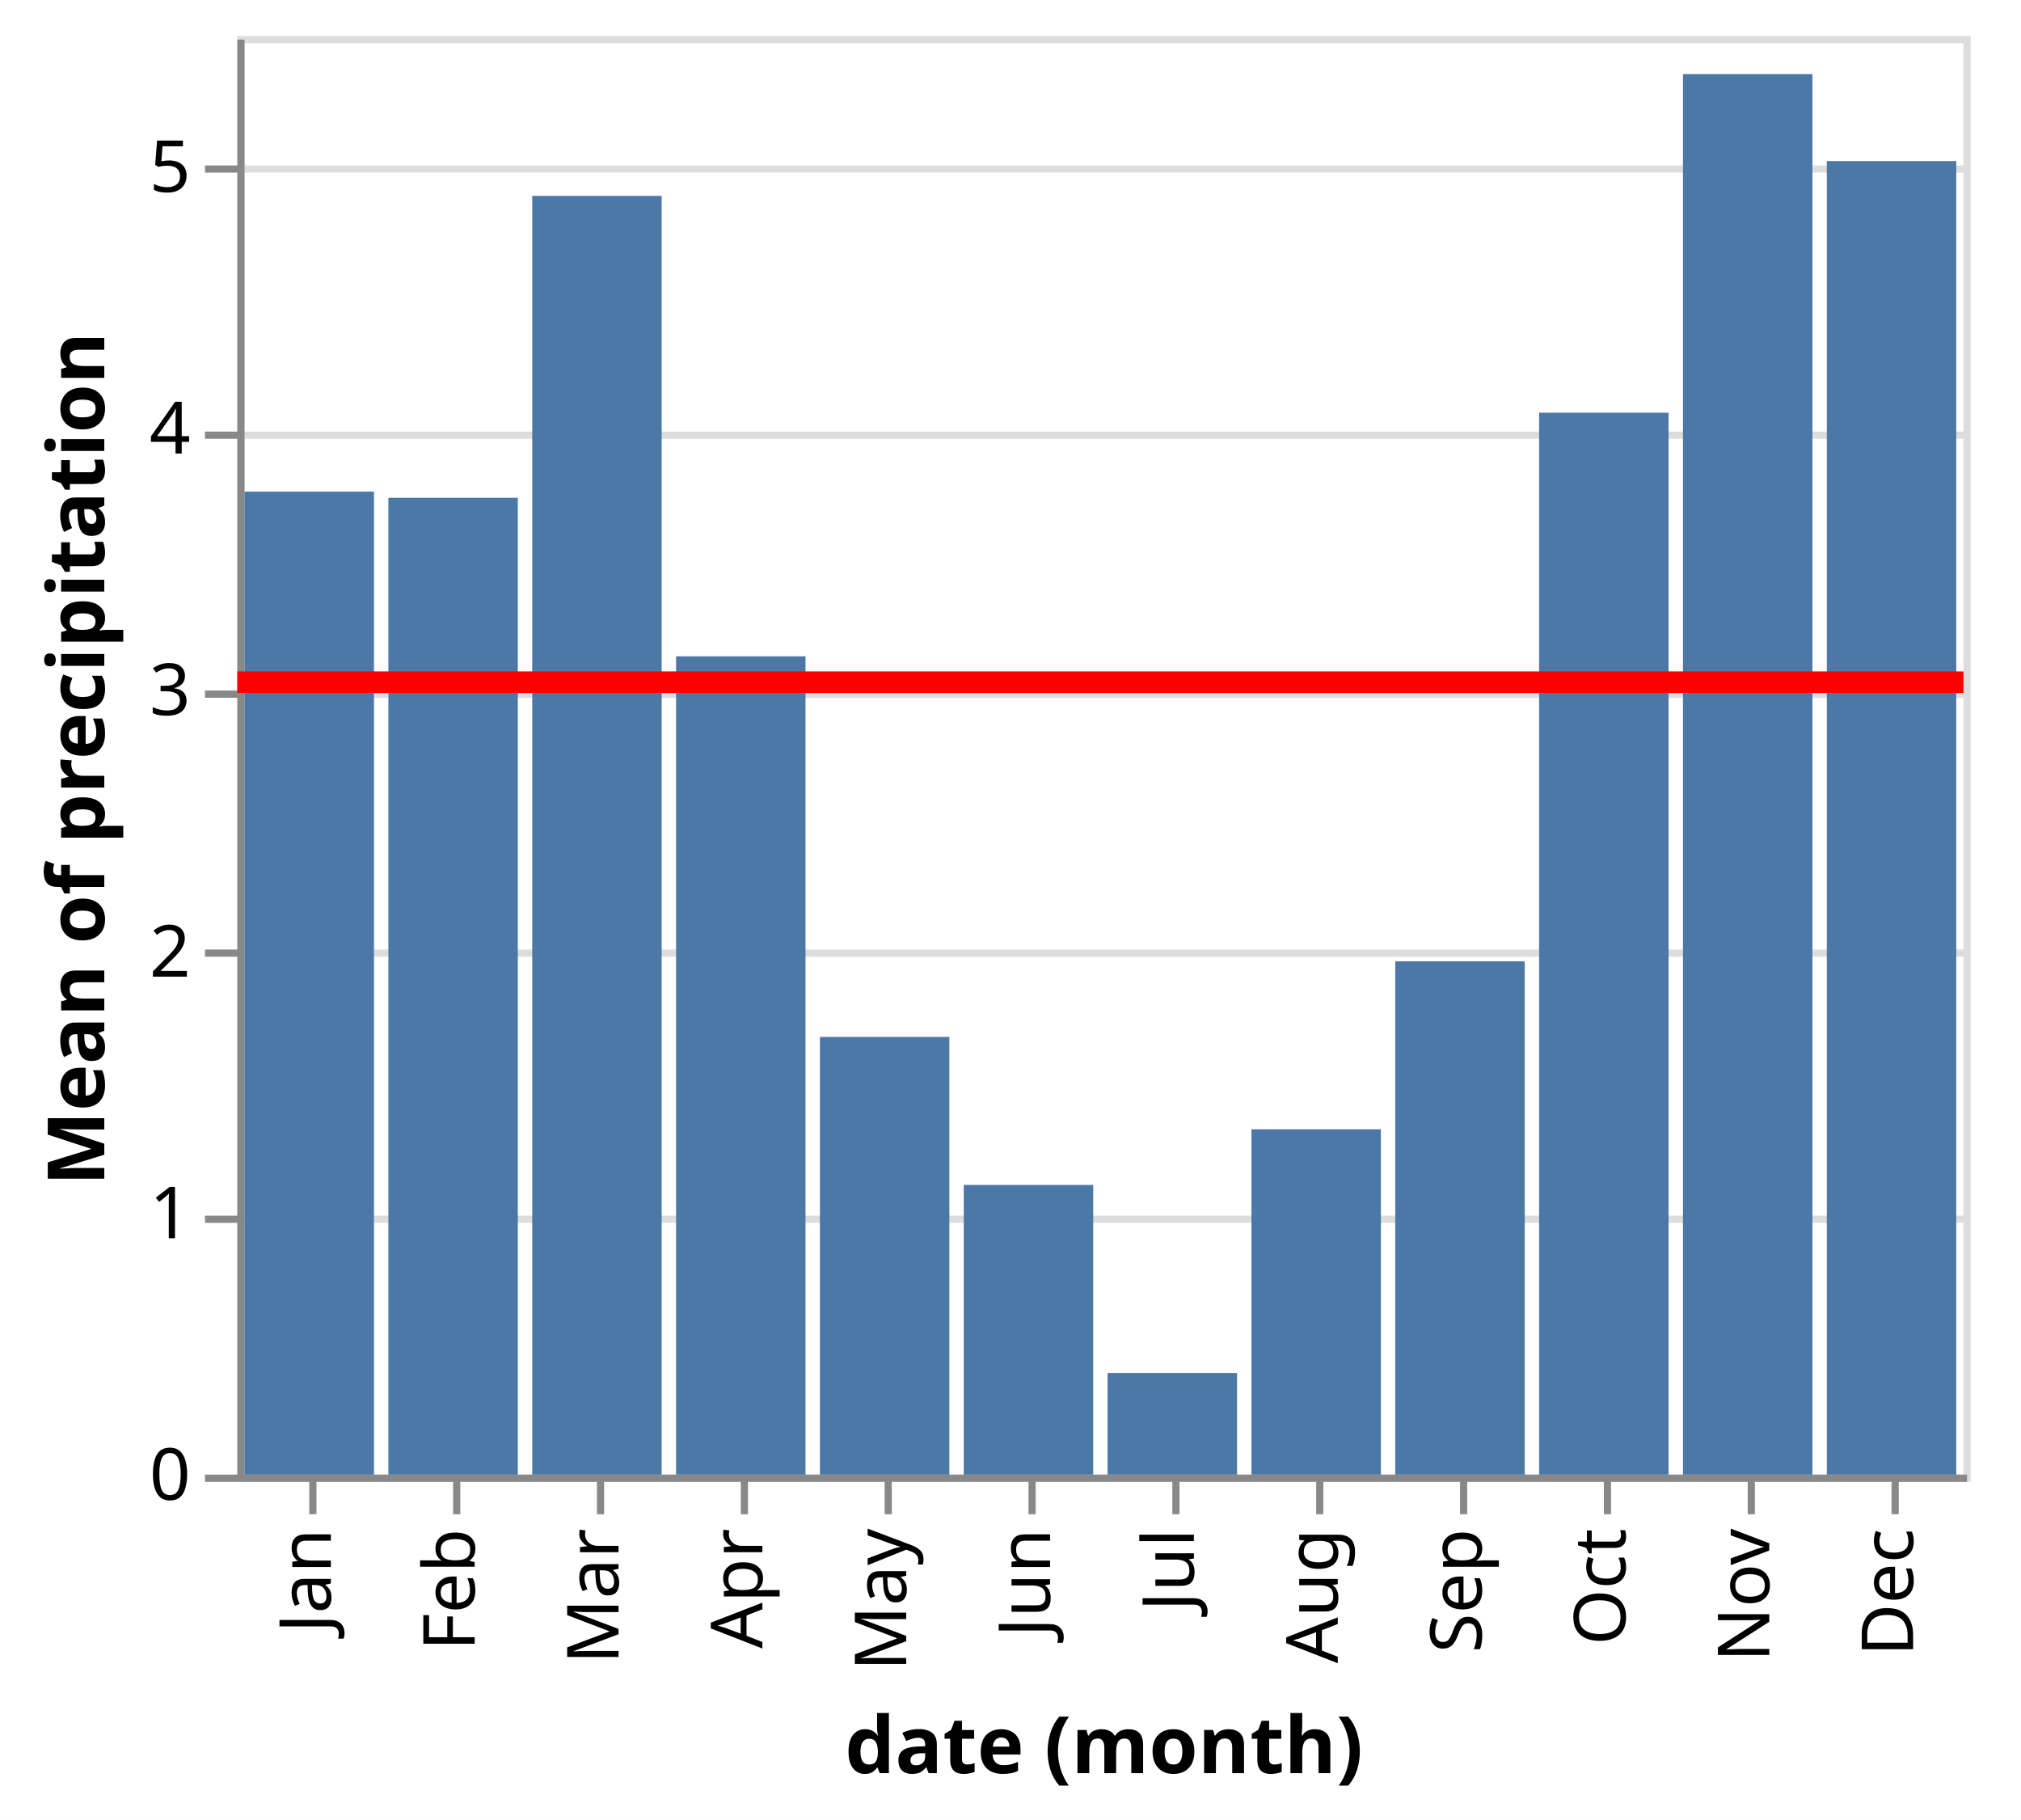
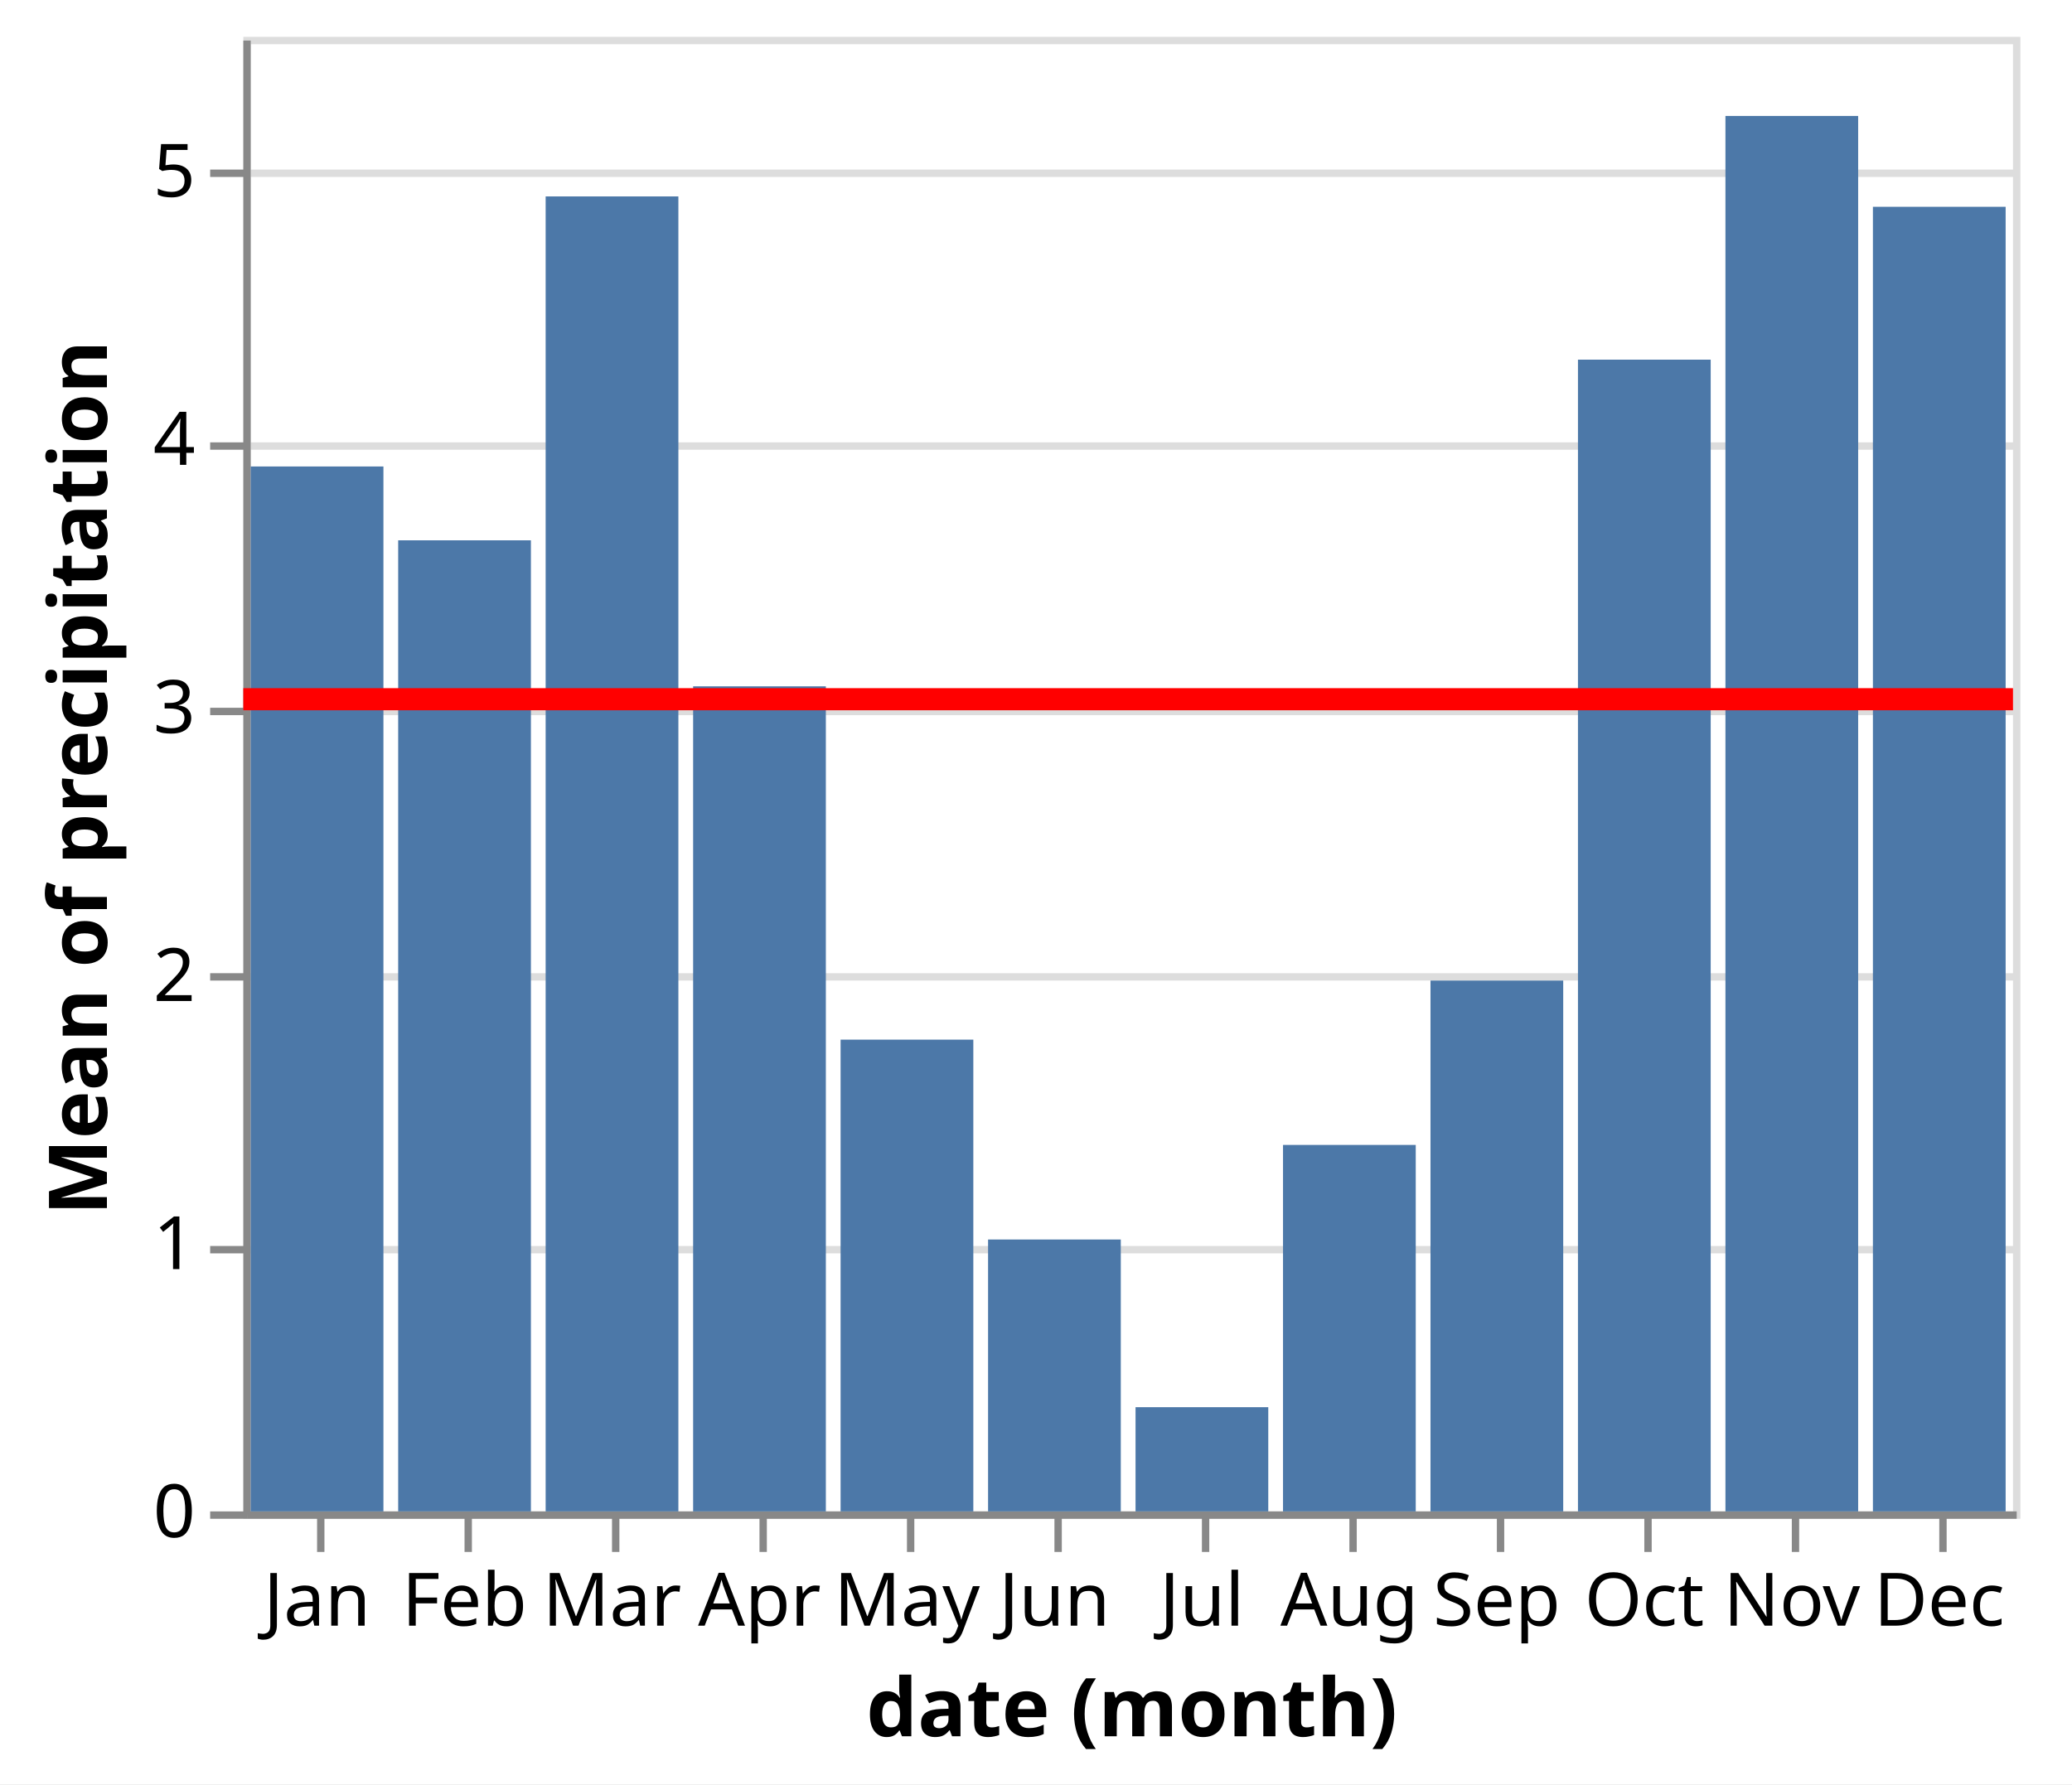
- <svg xmlns="http://www.w3.org/2000/svg" class="marks" width="281" height="253" viewBox="0 0 281 253" version="1.1">
-   <rect width="281" height="253" fill="white" />
+ <svg xmlns="http://www.w3.org/2000/svg" class="marks" width="281" height="242" viewBox="0 0 281 242" version="1.1">
+   <rect width="281" height="242" fill="white" />
  <g fill="none" stroke-miterlimit="10" transform="translate(33,5)">
    <g class="mark-group role-frame root" role="graphics-object" aria-roledescription="group mark container">
      <g transform="translate(0,0)">
        <path class="background" aria-hidden="true" d="M0.5,0.5h240v200h-240Z" stroke="#ddd" />
        <g>
          <g class="mark-group role-axis" aria-hidden="true">
            <g transform="translate(0.5,0.5)">
              <path class="background" aria-hidden="true" d="M0,0h0v0h0Z" pointer-events="none" />
              <g>
                <g class="mark-rule role-axis-grid" pointer-events="none">
                  <line transform="translate(0,200)" x2="240" y2="0" stroke="#ddd" stroke-width="1" opacity="1" />
                  <line transform="translate(0,164)" x2="240" y2="0" stroke="#ddd" stroke-width="1" opacity="1" />
                  <line transform="translate(0,127)" x2="240" y2="0" stroke="#ddd" stroke-width="1" opacity="1" />
                  <line transform="translate(0,91)" x2="240" y2="0" stroke="#ddd" stroke-width="1" opacity="1" />
                  <line transform="translate(0,55)" x2="240" y2="0" stroke="#ddd" stroke-width="1" opacity="1" />
                  <line transform="translate(0,18)" x2="240" y2="0" stroke="#ddd" stroke-width="1" opacity="1" />
                </g>
              </g>
              <path class="foreground" aria-hidden="true" d="" pointer-events="none" display="none" />
            </g>
          </g>
          <g class="mark-group role-axis" role="graphics-symbol" aria-roledescription="axis" aria-label="X-axis titled 'date (month)' for a discrete scale with 12 values: January, February, March, April, May, ending with December">
            <g transform="translate(0.5,200.5)">
              <path class="background" aria-hidden="true" d="M0,0h0v0h0Z" pointer-events="none" />
              <g>
                <g class="mark-rule role-axis-tick" pointer-events="none">
                  <line transform="translate(10,0)" x2="0" y2="5" stroke="#888" stroke-width="1" opacity="1" />
                  <line transform="translate(30,0)" x2="0" y2="5" stroke="#888" stroke-width="1" opacity="1" />
                  <line transform="translate(50,0)" x2="0" y2="5" stroke="#888" stroke-width="1" opacity="1" />
                  <line transform="translate(70,0)" x2="0" y2="5" stroke="#888" stroke-width="1" opacity="1" />
                  <line transform="translate(90,0)" x2="0" y2="5" stroke="#888" stroke-width="1" opacity="1" />
                  <line transform="translate(110,0)" x2="0" y2="5" stroke="#888" stroke-width="1" opacity="1" />
                  <line transform="translate(130,0)" x2="0" y2="5" stroke="#888" stroke-width="1" opacity="1" />
                  <line transform="translate(150,0)" x2="0" y2="5" stroke="#888" stroke-width="1" opacity="1" />
                  <line transform="translate(170,0)" x2="0" y2="5" stroke="#888" stroke-width="1" opacity="1" />
                  <line transform="translate(190,0)" x2="0" y2="5" stroke="#888" stroke-width="1" opacity="1" />
                  <line transform="translate(210,0)" x2="0" y2="5" stroke="#888" stroke-width="1" opacity="1" />
                  <line transform="translate(230,0)" x2="0" y2="5" stroke="#888" stroke-width="1" opacity="1" />
                </g>
                <g class="mark-text role-axis-label" pointer-events="none">
-                   <text text-anchor="end" transform="translate(9.5,7) rotate(270) translate(0,3)" font-family="sans-serif" font-size="10px" fill="#000" opacity="1">Jan</text>
-                   <text text-anchor="end" transform="translate(29.5,7) rotate(270) translate(0,3)" font-family="sans-serif" font-size="10px" fill="#000" opacity="1">Feb</text>
-                   <text text-anchor="end" transform="translate(49.5,7) rotate(270) translate(0,3)" font-family="sans-serif" font-size="10px" fill="#000" opacity="1">Mar</text>
-                   <text text-anchor="end" transform="translate(69.5,7) rotate(270) translate(0,3)" font-family="sans-serif" font-size="10px" fill="#000" opacity="1">Apr</text>
-                   <text text-anchor="end" transform="translate(89.5,7) rotate(270) translate(0,3)" font-family="sans-serif" font-size="10px" fill="#000" opacity="1">May</text>
-                   <text text-anchor="end" transform="translate(109.5,7) rotate(270) translate(0,3)" font-family="sans-serif" font-size="10px" fill="#000" opacity="1">Jun</text>
-                   <text text-anchor="end" transform="translate(129.5,7) rotate(270) translate(0,3)" font-family="sans-serif" font-size="10px" fill="#000" opacity="1">Jul</text>
-                   <text text-anchor="end" transform="translate(149.5,7) rotate(270) translate(0,3)" font-family="sans-serif" font-size="10px" fill="#000" opacity="1">Aug</text>
-                   <text text-anchor="end" transform="translate(169.5,7) rotate(270) translate(0,3)" font-family="sans-serif" font-size="10px" fill="#000" opacity="1">Sep</text>
-                   <text text-anchor="end" transform="translate(189.5,7) rotate(270) translate(0,3)" font-family="sans-serif" font-size="10px" fill="#000" opacity="1">Oct</text>
-                   <text text-anchor="end" transform="translate(209.5,7) rotate(270) translate(0,3)" font-family="sans-serif" font-size="10px" fill="#000" opacity="1">Nov</text>
-                   <text text-anchor="end" transform="translate(229.5,7) rotate(270) translate(0,3)" font-family="sans-serif" font-size="10px" fill="#000" opacity="1">Dec</text>
+                   <text text-anchor="middle" transform="translate(9.5,15)" font-family="sans-serif" font-size="10px" fill="#000" opacity="1">Jan</text>
+                   <text text-anchor="middle" transform="translate(29.5,15)" font-family="sans-serif" font-size="10px" fill="#000" opacity="1">Feb</text>
+                   <text text-anchor="middle" transform="translate(49.5,15)" font-family="sans-serif" font-size="10px" fill="#000" opacity="1">Mar</text>
+                   <text text-anchor="middle" transform="translate(69.5,15)" font-family="sans-serif" font-size="10px" fill="#000" opacity="1">Apr</text>
+                   <text text-anchor="middle" transform="translate(89.5,15)" font-family="sans-serif" font-size="10px" fill="#000" opacity="1">May</text>
+                   <text text-anchor="middle" transform="translate(109.5,15)" font-family="sans-serif" font-size="10px" fill="#000" opacity="1">Jun</text>
+                   <text text-anchor="middle" transform="translate(129.5,15)" font-family="sans-serif" font-size="10px" fill="#000" opacity="1">Jul</text>
+                   <text text-anchor="middle" transform="translate(149.5,15)" font-family="sans-serif" font-size="10px" fill="#000" opacity="1">Aug</text>
+                   <text text-anchor="middle" transform="translate(169.5,15)" font-family="sans-serif" font-size="10px" fill="#000" opacity="1">Sep</text>
+                   <text text-anchor="middle" transform="translate(189.5,15)" font-family="sans-serif" font-size="10px" fill="#000" opacity="1">Oct</text>
+                   <text text-anchor="middle" transform="translate(209.5,15)" font-family="sans-serif" font-size="10px" fill="#000" opacity="1">Nov</text>
+                   <text text-anchor="middle" transform="translate(229.5,15)" font-family="sans-serif" font-size="10px" fill="#000" opacity="1">Dec</text>
                </g>
                <g class="mark-rule role-axis-domain" pointer-events="none">
                  <line transform="translate(0,0)" x2="240" y2="0" stroke="#888" stroke-width="1" opacity="1" />
                </g>
                <g class="mark-text role-axis-title" pointer-events="none">
-                   <text text-anchor="middle" transform="translate(120,41)" font-family="sans-serif" font-size="11px" font-weight="bold" fill="#000" opacity="1">date (month)</text>
+                   <text text-anchor="middle" transform="translate(120,30)" font-family="sans-serif" font-size="11px" font-weight="bold" fill="#000" opacity="1">date (month)</text>
                </g>
              </g>
              <path class="foreground" aria-hidden="true" d="" pointer-events="none" display="none" />
            </g>
          </g>
          <g class="mark-group role-axis" role="graphics-symbol" aria-roledescription="axis" aria-label="Y-axis titled 'Mean of precipitation' for a linear scale with values from 0 to 6">
            <g transform="translate(0.5,0.5)">
              <path class="background" aria-hidden="true" d="M0,0h0v0h0Z" pointer-events="none" />
              <g>
                <g class="mark-rule role-axis-tick" pointer-events="none">
                  <line transform="translate(0,200)" x2="-5" y2="0" stroke="#888" stroke-width="1" opacity="1" />
                  <line transform="translate(0,164)" x2="-5" y2="0" stroke="#888" stroke-width="1" opacity="1" />
                  <line transform="translate(0,127)" x2="-5" y2="0" stroke="#888" stroke-width="1" opacity="1" />
                  <line transform="translate(0,91)" x2="-5" y2="0" stroke="#888" stroke-width="1" opacity="1" />
                  <line transform="translate(0,55)" x2="-5" y2="0" stroke="#888" stroke-width="1" opacity="1" />
                  <line transform="translate(0,18)" x2="-5" y2="0" stroke="#888" stroke-width="1" opacity="1" />
                </g>
                <g class="mark-text role-axis-label" pointer-events="none">
                  <text text-anchor="end" transform="translate(-7,203)" font-family="sans-serif" font-size="10px" fill="#000" opacity="1">0</text>
                  <text text-anchor="end" transform="translate(-7,166.6364)" font-family="sans-serif" font-size="10px" fill="#000" opacity="1">1</text>
                  <text text-anchor="end" transform="translate(-7,130.2727)" font-family="sans-serif" font-size="10px" fill="#000" opacity="1">2</text>
                  <text text-anchor="end" transform="translate(-7,93.90909)" font-family="sans-serif" font-size="10px" fill="#000" opacity="1">3</text>
                  <text text-anchor="end" transform="translate(-7,57.54545)" font-family="sans-serif" font-size="10px" fill="#000" opacity="1">4</text>
                  <text text-anchor="end" transform="translate(-7,21.18182)" font-family="sans-serif" font-size="10px" fill="#000" opacity="1">5</text>
                </g>
                <g class="mark-rule role-axis-domain" pointer-events="none">
                  <line transform="translate(0,200)" x2="0" y2="-200" stroke="#888" stroke-width="1" opacity="1" />
                </g>
                <g class="mark-text role-axis-title" pointer-events="none">
                  <text text-anchor="middle" transform="translate(-17,100) rotate(-90) translate(0,-2)" font-family="sans-serif" font-size="11px" font-weight="bold" fill="#000" opacity="1">Mean of precipitation</text>
                </g>
              </g>
              <path class="foreground" aria-hidden="true" d="" pointer-events="none" display="none" />
            </g>
          </g>
          <g class="mark-rect role-mark layer_0_marks" role="graphics-object" aria-roledescription="rect mark container">
-             <path aria-label="date (month): Jan; Mean of precipitation: 3.75806451613" role="graphics-symbol" aria-roledescription="bar" d="M1,63.343h18v136.657h-18Z" fill="#4c78a8" />
-             <path aria-label="date (month): Feb; Mean of precipitation: 3.73451327434" role="graphics-symbol" aria-roledescription="bar" d="M21,64.2h18v135.8h-18Z" fill="#4c78a8" />
-             <path aria-label="date (month): Mar; Mean of precipitation: 4.88870967742" role="graphics-symbol" aria-roledescription="bar" d="M41,22.229h18v177.771h-18Z" fill="#4c78a8" />
-             <path aria-label="date (month): Apr; Mean of precipitation: 3.12833333333" role="graphics-symbol" aria-roledescription="bar" d="M61,86.242h18v113.758h-18Z" fill="#4c78a8" />
-             <path aria-label="date (month): May; Mean of precipitation: 1.67338709677" role="graphics-symbol" aria-roledescription="bar" d="M81,139.15h18v60.85h-18Z" fill="#4c78a8" />
-             <path aria-label="date (month): Jun; Mean of precipitation: 1.1075" role="graphics-symbol" aria-roledescription="bar" d="M101,159.727h18v40.273h-18Z" fill="#4c78a8" />
+             <path aria-label="date (month): Dec; Mean of precipitation: 4.86612903226" role="graphics-symbol" aria-roledescription="bar" d="M221,23.05h18v176.95h-18Z" fill="#4c78a8" />
+             <path aria-label="date (month): Jan; Mean of precipitation: 3.89758064516" role="graphics-symbol" aria-roledescription="bar" d="M1,58.27h18v141.73h-18Z" fill="#4c78a8" />
+             <path aria-label="date (month): Feb; Mean of precipitation: 3.62212389381" role="graphics-symbol" aria-roledescription="bar" d="M21,68.286h18v131.714h-18Z" fill="#4c78a8" />
+             <path aria-label="date (month): Mar; Mean of precipitation: 4.90483870968" role="graphics-symbol" aria-roledescription="bar" d="M41,21.642h18v178.358h-18Z" fill="#4c78a8" />
+             <path aria-label="date (month): Apr; Mean of precipitation: 3.0775" role="graphics-symbol" aria-roledescription="bar" d="M61,88.091h18v111.909h-18Z" fill="#4c78a8" />
+             <path aria-label="date (month): May; Mean of precipitation: 1.75967741935" role="graphics-symbol" aria-roledescription="bar" d="M81,136.012h18v63.988h-18Z" fill="#4c78a8" />
+             <path aria-label="date (month): Jun; Mean of precipitation: 1.01416666667" role="graphics-symbol" aria-roledescription="bar" d="M101,163.121h18v36.879h-18Z" fill="#4c78a8" />
            <path aria-label="date (month): Jul; Mean of precipitation: 0.388709677419" role="graphics-symbol" aria-roledescription="bar" d="M121,185.865h18v14.135h-18Z" fill="#4c78a8" />
-             <path aria-label="date (month): Aug; Mean of precipitation: 1.32016129032" role="graphics-symbol" aria-roledescription="bar" d="M141,151.994h18v48.006h-18Z" fill="#4c78a8" />
-             <path aria-label="date (month): Sep; Mean of precipitation: 1.9625" role="graphics-symbol" aria-roledescription="bar" d="M161,128.636h18v71.364h-18Z" fill="#4c78a8" />
-             <path aria-label="date (month): Oct; Mean of precipitation: 4.05967741935" role="graphics-symbol" aria-roledescription="bar" d="M181,52.375h18v147.625h-18Z" fill="#4c78a8" />
-             <path aria-label="date (month): Nov; Mean of precipitation: 5.35416666667" role="graphics-symbol" aria-roledescription="bar" d="M201,5.303h18v194.697h-18Z" fill="#4c78a8" />
-             <path aria-label="date (month): Dec; Mean of precipitation: 5.02177419355" role="graphics-symbol" aria-roledescription="bar" d="M221,17.39h18v182.61h-18Z" fill="#4c78a8" />
+             <path aria-label="date (month): Aug; Mean of precipitation: 1.36693548387" role="graphics-symbol" aria-roledescription="bar" d="M141,150.293h18v49.707h-18Z" fill="#4c78a8" />
+             <path aria-label="date (month): Sep; Mean of precipitation: 1.98" role="graphics-symbol" aria-roledescription="bar" d="M161,128h18v72h-18Z" fill="#4c78a8" />
+             <path aria-label="date (month): Oct; Mean of precipitation: 4.29596774194" role="graphics-symbol" aria-roledescription="bar" d="M181,43.783h18v156.217h-18Z" fill="#4c78a8" />
+             <path aria-label="date (month): Nov; Mean of precipitation: 5.205" role="graphics-symbol" aria-roledescription="bar" d="M201,10.727h18v189.273h-18Z" fill="#4c78a8" />
          </g>
          <g class="mark-rule role-mark layer_1_marks" role="graphics-object" aria-roledescription="rule mark container">
            <line aria-label="Mean of precipitation: 3.02943189596" role="graphics-symbol" aria-roledescription="rule mark" transform="translate(240,89.83884)" x2="-240" y2="0" stroke="red" stroke-width="3" />
          </g>
        </g>
        <path class="foreground" aria-hidden="true" d="" display="none" />
      </g>
    </g>
  </g>
</svg>
